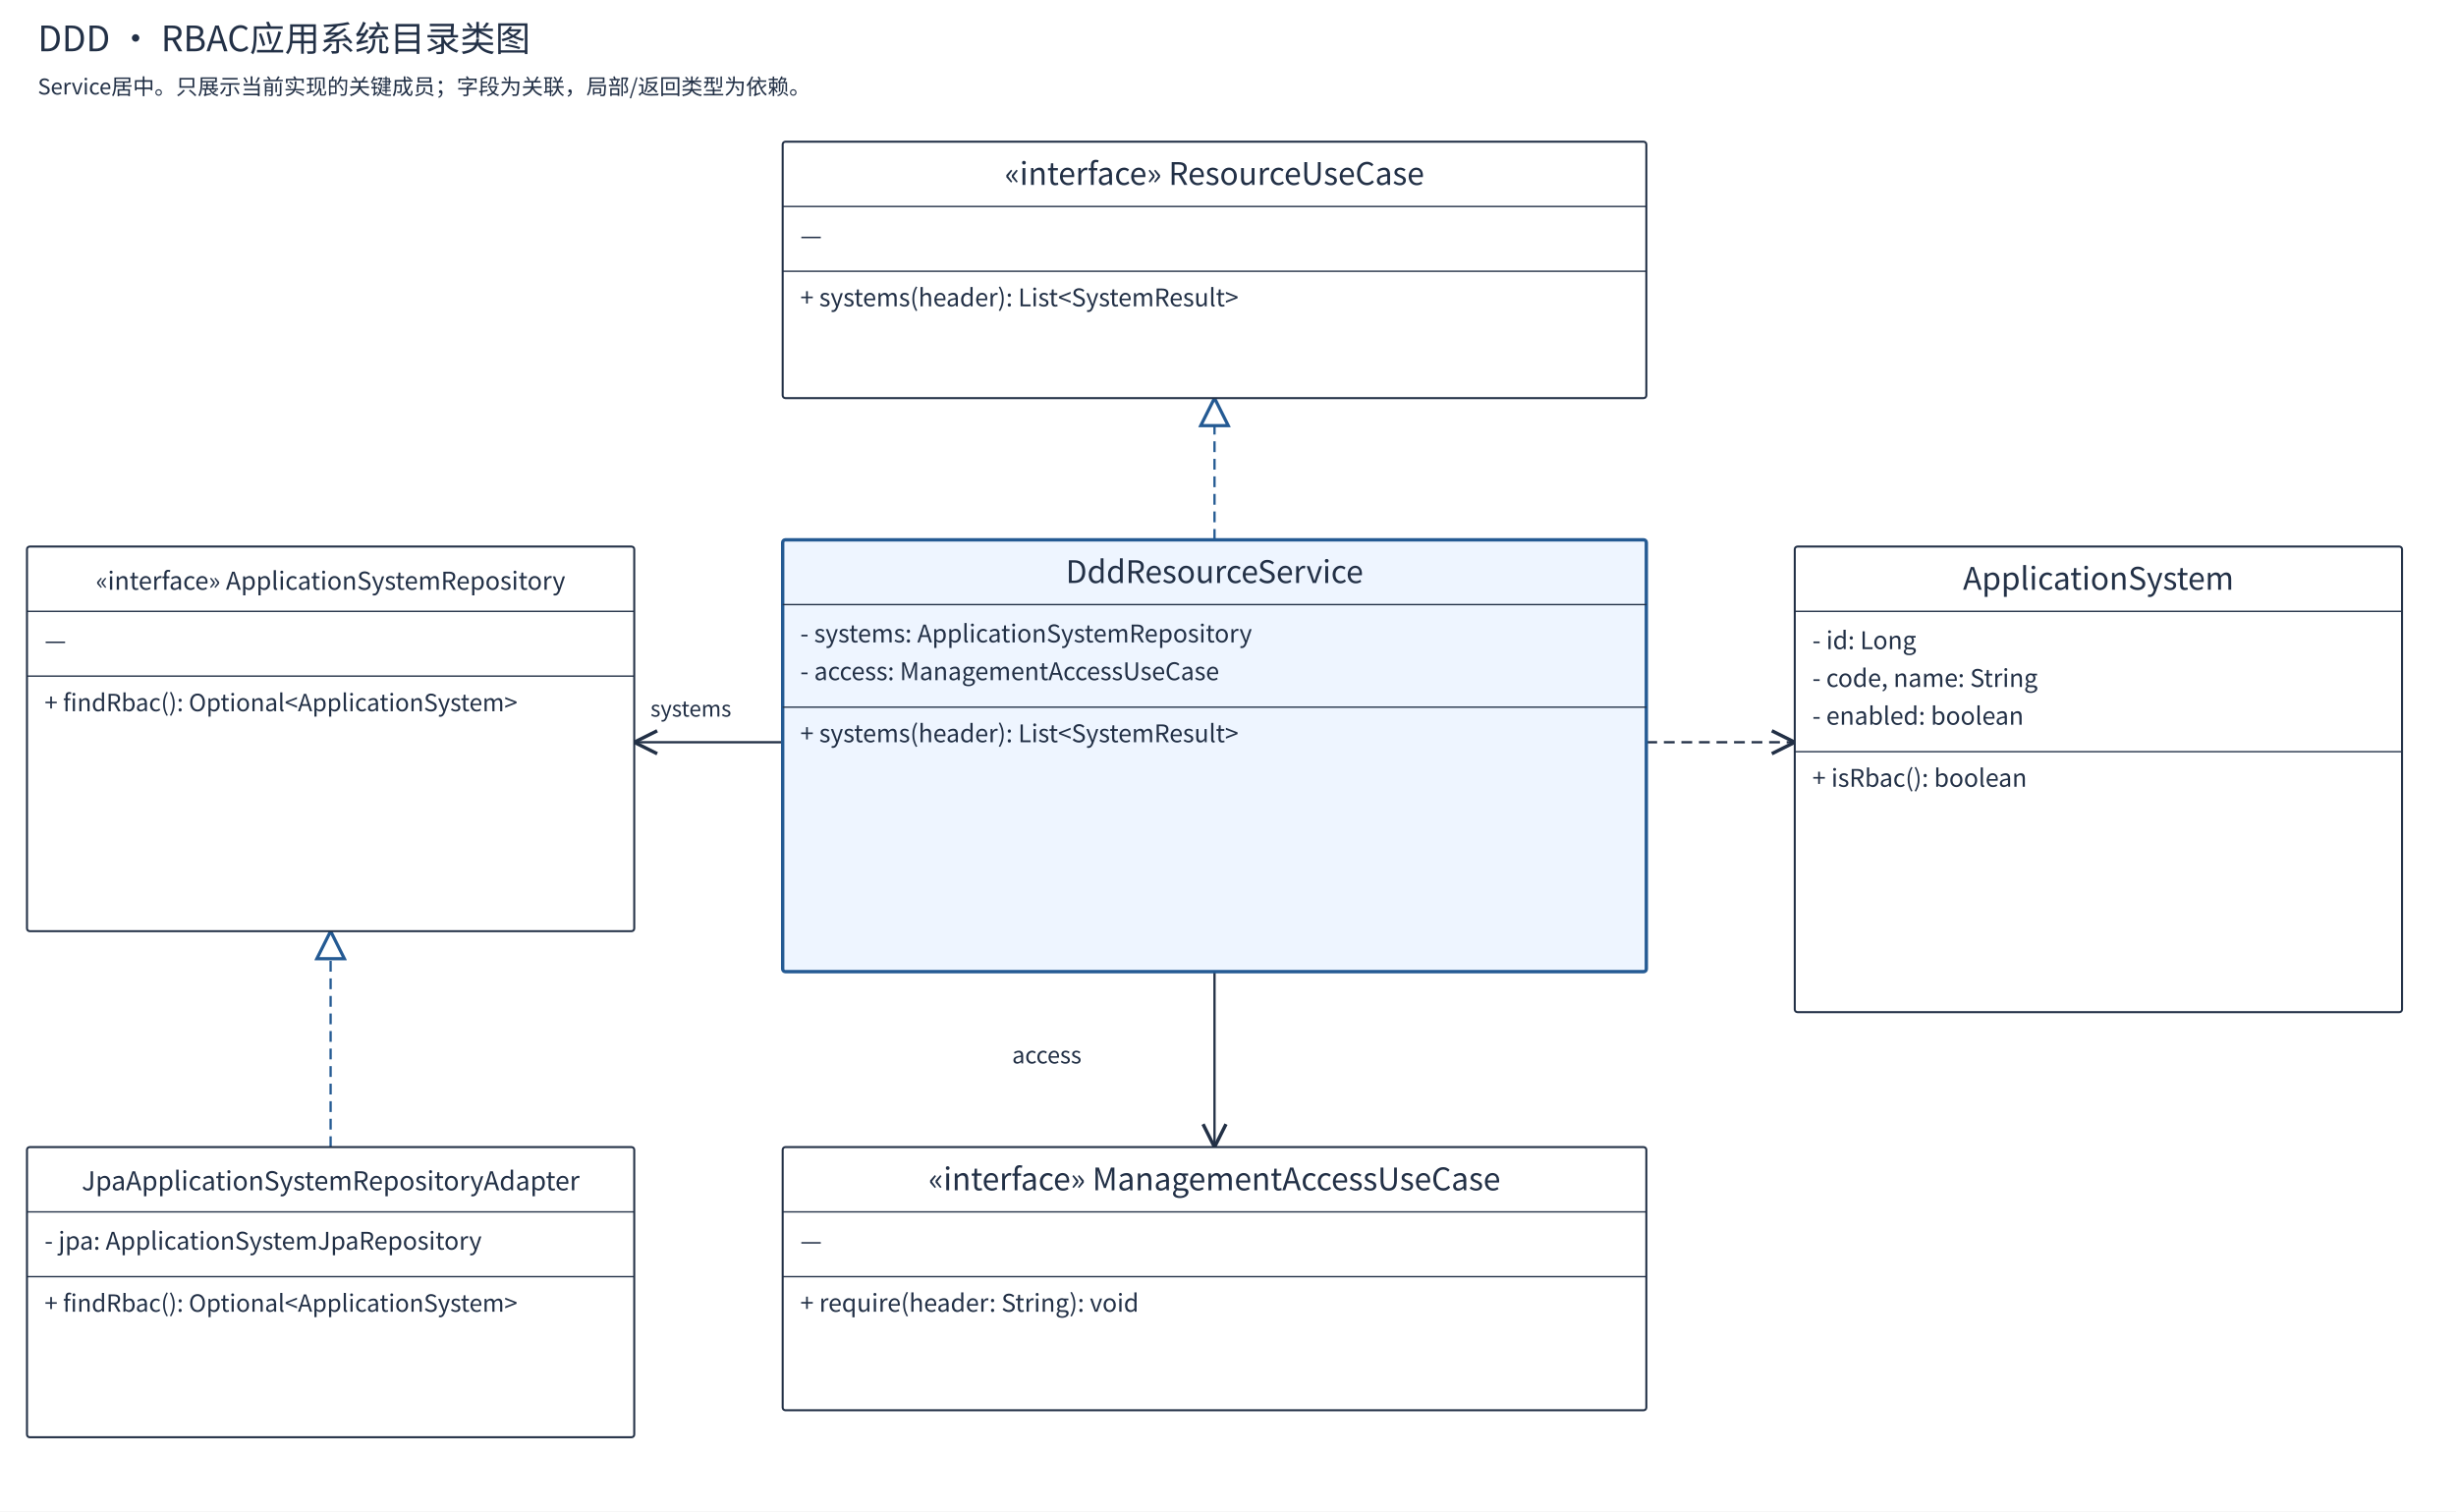
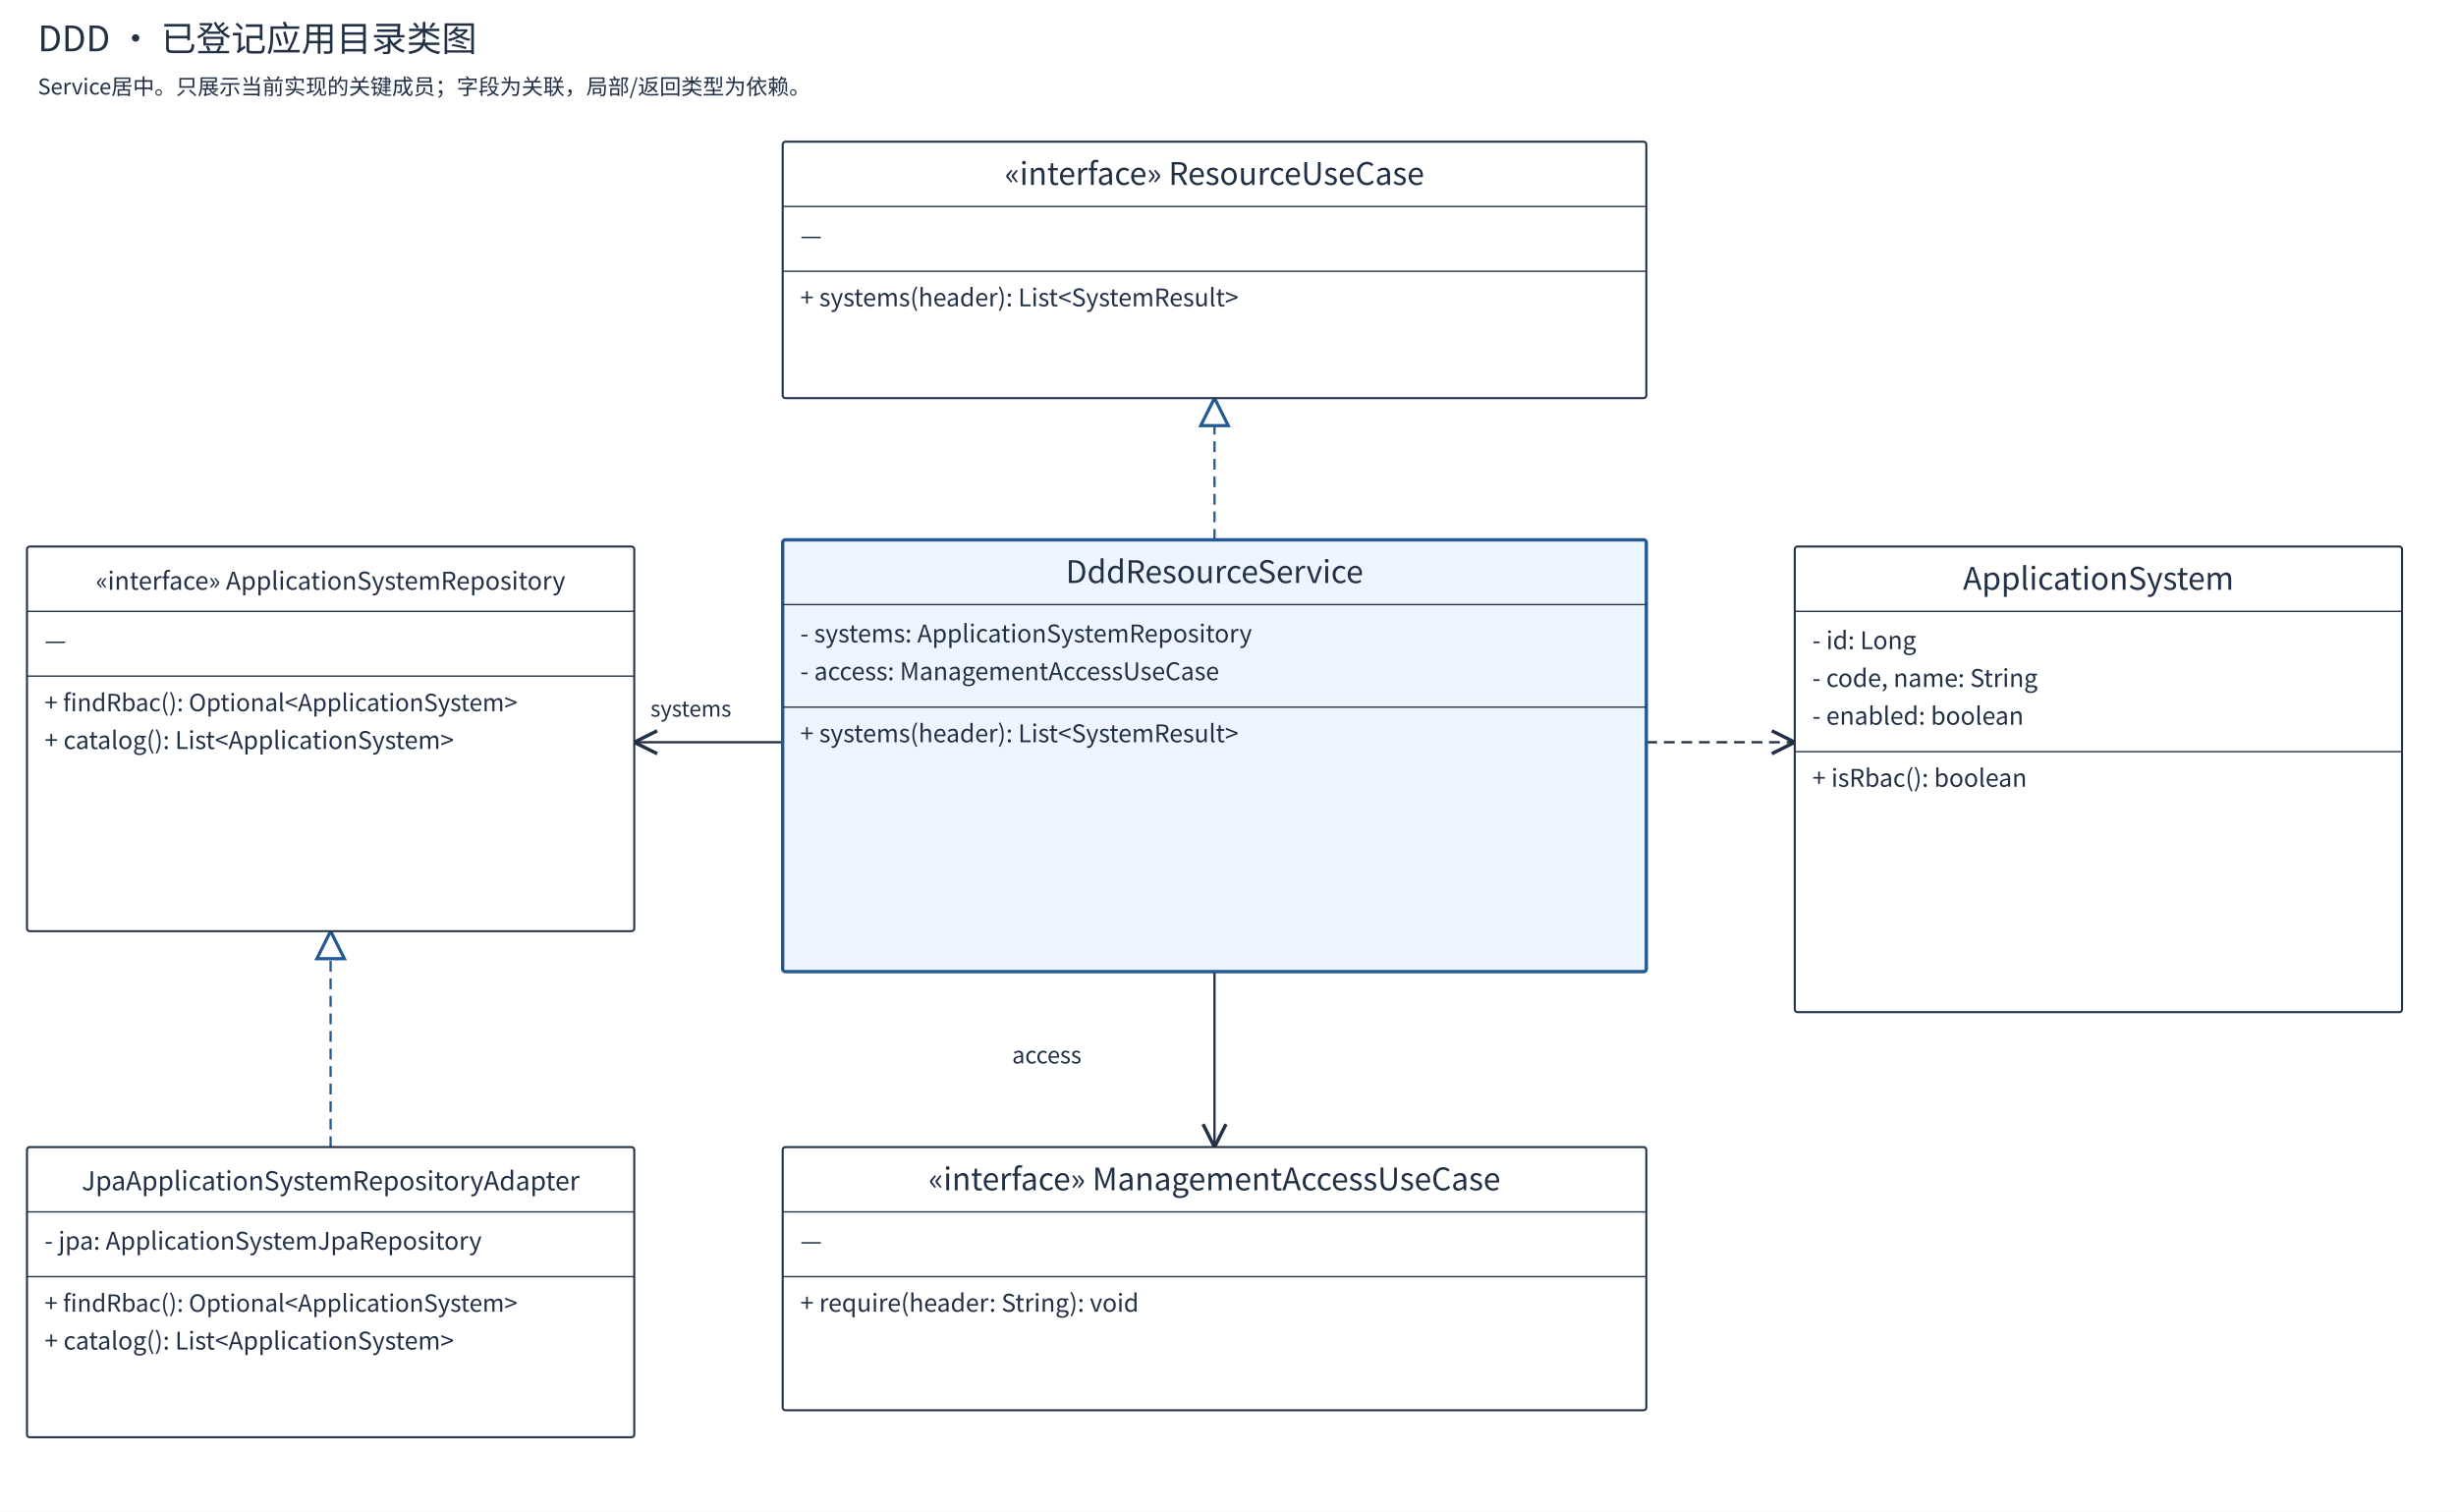
<svg xmlns="http://www.w3.org/2000/svg" width="1820" height="1120" viewBox="0 0 1820 1120">
  <defs>
    <marker id="open" markerWidth="12" markerHeight="12" refX="11" refY="6" orient="auto">
      <path d="M1,1 L11,6 L1,11" fill="none" stroke="#223046" stroke-width="1.5" />
    </marker>
    <marker id="triangle" markerWidth="14" markerHeight="14" refX="13" refY="7" orient="auto">
      <path d="M1,1 L13,7 L1,13 Z" fill="white" stroke="#245a93" stroke-width="1.4" />
    </marker>
    <marker id="filled" markerWidth="12" markerHeight="12" refX="11" refY="6" orient="auto">
      <path d="M1,1 L11,6 L1,11 Z" fill="#223046" />
    </marker>
  </defs>
  <rect width="100%" height="100%" fill="white" />
  <g font-family="Microsoft YaHei,Noto Sans CJK SC,Arial,sans-serif">
-     <text x="28" y="38" font-size="26" text-anchor="start" fill="#223046">DDD · RBAC应用系统目录类图</text>
+     <text x="28" y="38" font-size="26" text-anchor="start" fill="#223046">DDD · 已登记应用目录类图</text>
    <text x="28" y="70" font-size="16" text-anchor="start" fill="#223046">Service居中。只展示当前实现的关键成员；字段为关联，局部/返回类型为依赖。</text>
    <polyline points="900,400 900,295" fill="none" stroke="#245a93" stroke-width="1.7" stroke-dasharray="8 5" marker-end="url(#triangle)" />
    <polyline points="580,550 470,550" fill="none" stroke="#223046" stroke-width="1.7" marker-end="url(#open)" />
    <text x="482" y="531" font-size="16" text-anchor="start" fill="#223046">systems</text>
    <polyline points="1220,550 1330,550" fill="none" stroke="#223046" stroke-width="1.7" stroke-dasharray="8 5" marker-end="url(#open)" />
    <polyline points="900,720 900,850" fill="none" stroke="#223046" stroke-width="1.7" marker-end="url(#open)" />
    <text x="750" y="788" font-size="17" text-anchor="start" fill="#223046">access</text>
    <polyline points="245,850 245,690" fill="none" stroke="#245a93" stroke-width="1.7" stroke-dasharray="8 5" marker-end="url(#triangle)" />
    <rect x="580" y="400" width="640" height="320" rx="2" fill="#eef5ff" stroke="#245a93" stroke-width="2.5" />
    <path d="M580,448H1220 M580,524H1220" stroke="#223046" />
    <text x="900" y="432" font-size="23" text-anchor="middle" fill="#223046">DddResourceService</text>
    <text x="593" y="476" font-size="18" text-anchor="start" fill="#223046">- systems: ApplicationSystemRepository</text>
    <text x="593" y="504" font-size="18" text-anchor="start" fill="#223046">- access: ManagementAccessUseCase</text>
    <text x="593" y="550" font-size="18" text-anchor="start" fill="#223046">+ systems(header): List&lt;SystemResult&gt;</text>
    <rect x="580" y="105" width="640" height="190" rx="2" fill="white" stroke="#223046" stroke-width="1.5" />
    <path d="M580,153H1220 M580,201H1220" stroke="#223046" />
    <text x="900" y="137" font-size="23" text-anchor="middle" fill="#223046">«interface» ResourceUseCase</text>
    <text x="593" y="181" font-size="18" text-anchor="start" fill="#223046">—</text>
    <text x="593" y="227" font-size="18" text-anchor="start" fill="#223046">+ systems(header): List&lt;SystemResult&gt;</text>
    <rect x="20" y="405" width="450" height="285" rx="2" fill="white" stroke="#223046" stroke-width="1.5" />
    <path d="M20,453H470 M20,501H470" stroke="#223046" />
    <text x="245" y="437" font-size="18.253" text-anchor="middle" fill="#223046">«interface» ApplicationSystemRepository</text>
    <text x="33" y="481" font-size="18" text-anchor="start" fill="#223046">—</text>
    <text x="33" y="527" font-size="17.528" text-anchor="start" fill="#223046">+ findRbac(): Optional&lt;ApplicationSystem&gt;</text>
+     <text x="33" y="555" font-size="18" text-anchor="start" fill="#223046">+ catalog(): List&lt;ApplicationSystem&gt;</text>
    <rect x="1330" y="405" width="450" height="345" rx="2" fill="white" stroke="#223046" stroke-width="1.5" />
    <path d="M1330,453H1780 M1330,557H1780" stroke="#223046" />
    <text x="1555" y="437" font-size="23" text-anchor="middle" fill="#223046">ApplicationSystem</text>
    <text x="1343" y="481" font-size="18" text-anchor="start" fill="#223046">- id: Long</text>
    <text x="1343" y="509" font-size="18" text-anchor="start" fill="#223046">- code, name: String</text>
    <text x="1343" y="537" font-size="18" text-anchor="start" fill="#223046">- enabled: boolean</text>
    <text x="1343" y="583" font-size="18" text-anchor="start" fill="#223046">+ isRbac(): boolean</text>
    <rect x="580" y="850" width="640" height="195" rx="2" fill="white" stroke="#223046" stroke-width="1.5" />
    <path d="M580,898H1220 M580,946H1220" stroke="#223046" />
    <text x="900" y="882" font-size="23" text-anchor="middle" fill="#223046">«interface» ManagementAccessUseCase</text>
    <text x="593" y="926" font-size="18" text-anchor="start" fill="#223046">—</text>
    <text x="593" y="972" font-size="18" text-anchor="start" fill="#223046">+ require(header: String): void</text>
    <rect x="20" y="850" width="450" height="215" rx="2" fill="white" stroke="#223046" stroke-width="1.5" />
    <path d="M20,898H470 M20,946H470" stroke="#223046" />
    <text x="245" y="882" font-size="19.24" text-anchor="middle" fill="#223046">JpaApplicationSystemRepositoryAdapter</text>
    <text x="33" y="926" font-size="18" text-anchor="start" fill="#223046">- jpa: ApplicationSystemJpaRepository</text>
    <text x="33" y="972" font-size="17.528" text-anchor="start" fill="#223046">+ findRbac(): Optional&lt;ApplicationSystem&gt;</text>
+     <text x="33" y="1000" font-size="18" text-anchor="start" fill="#223046">+ catalog(): List&lt;ApplicationSystem&gt;</text>
  </g>
</svg>
